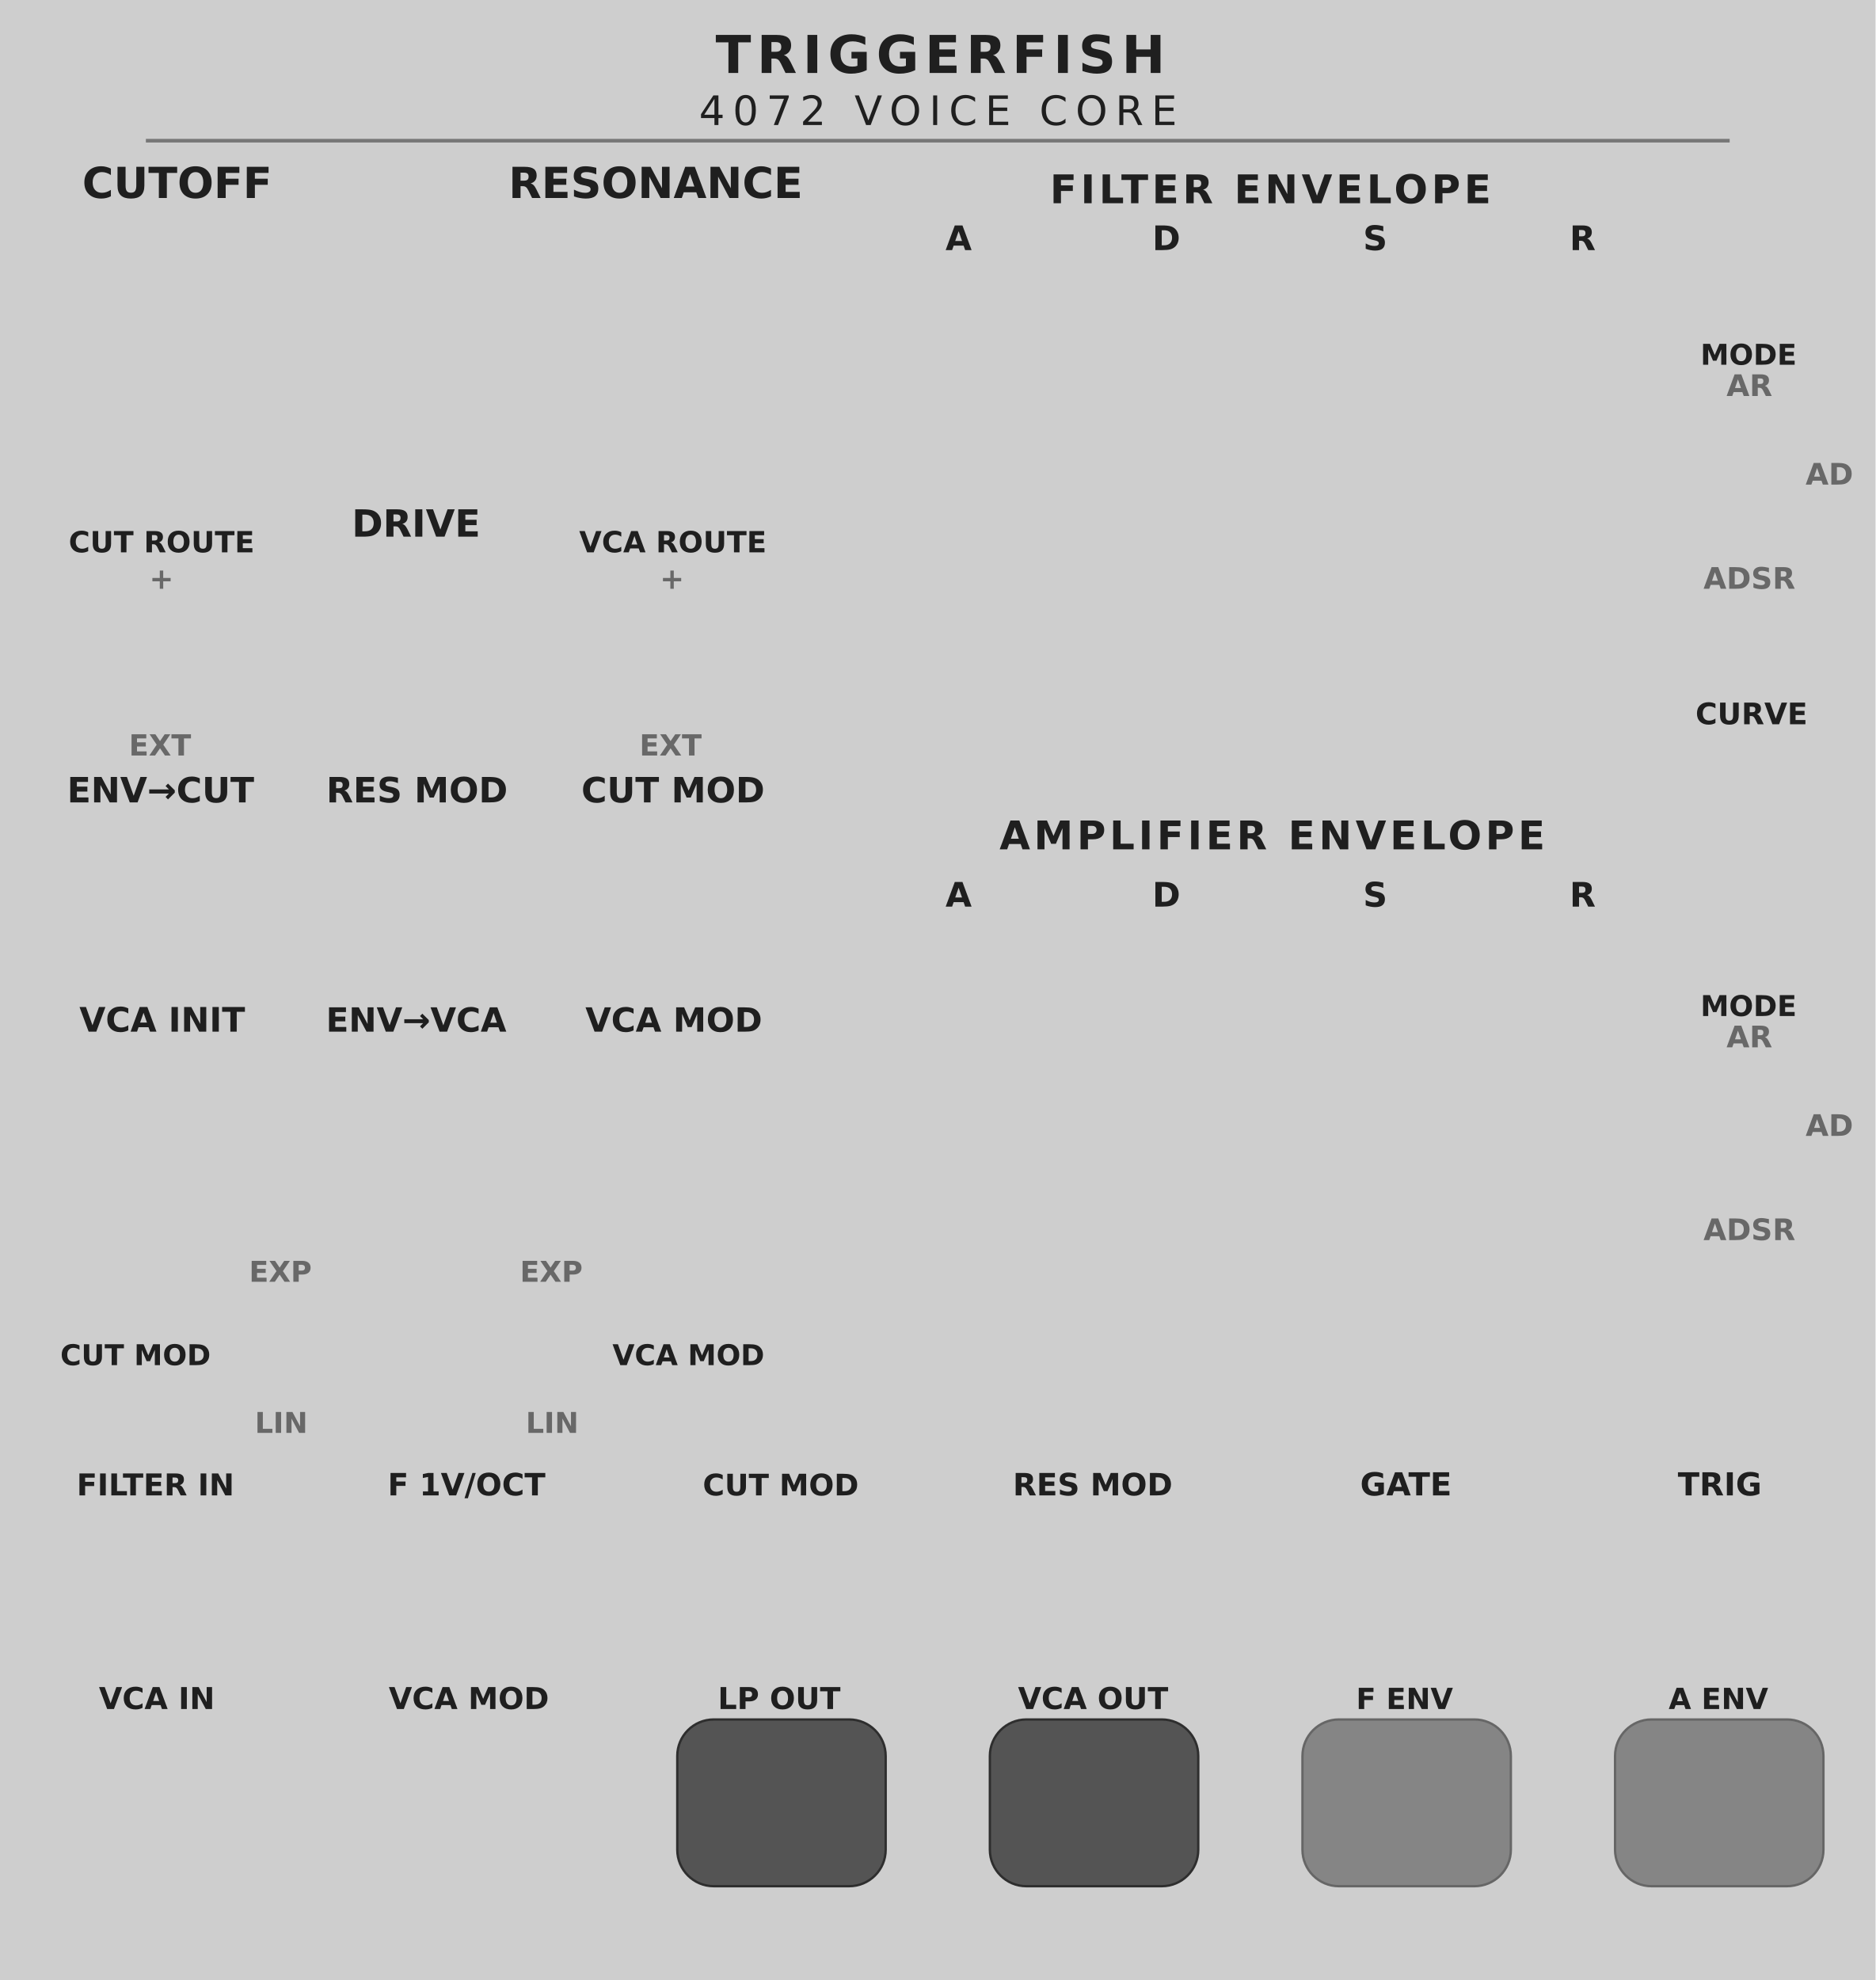
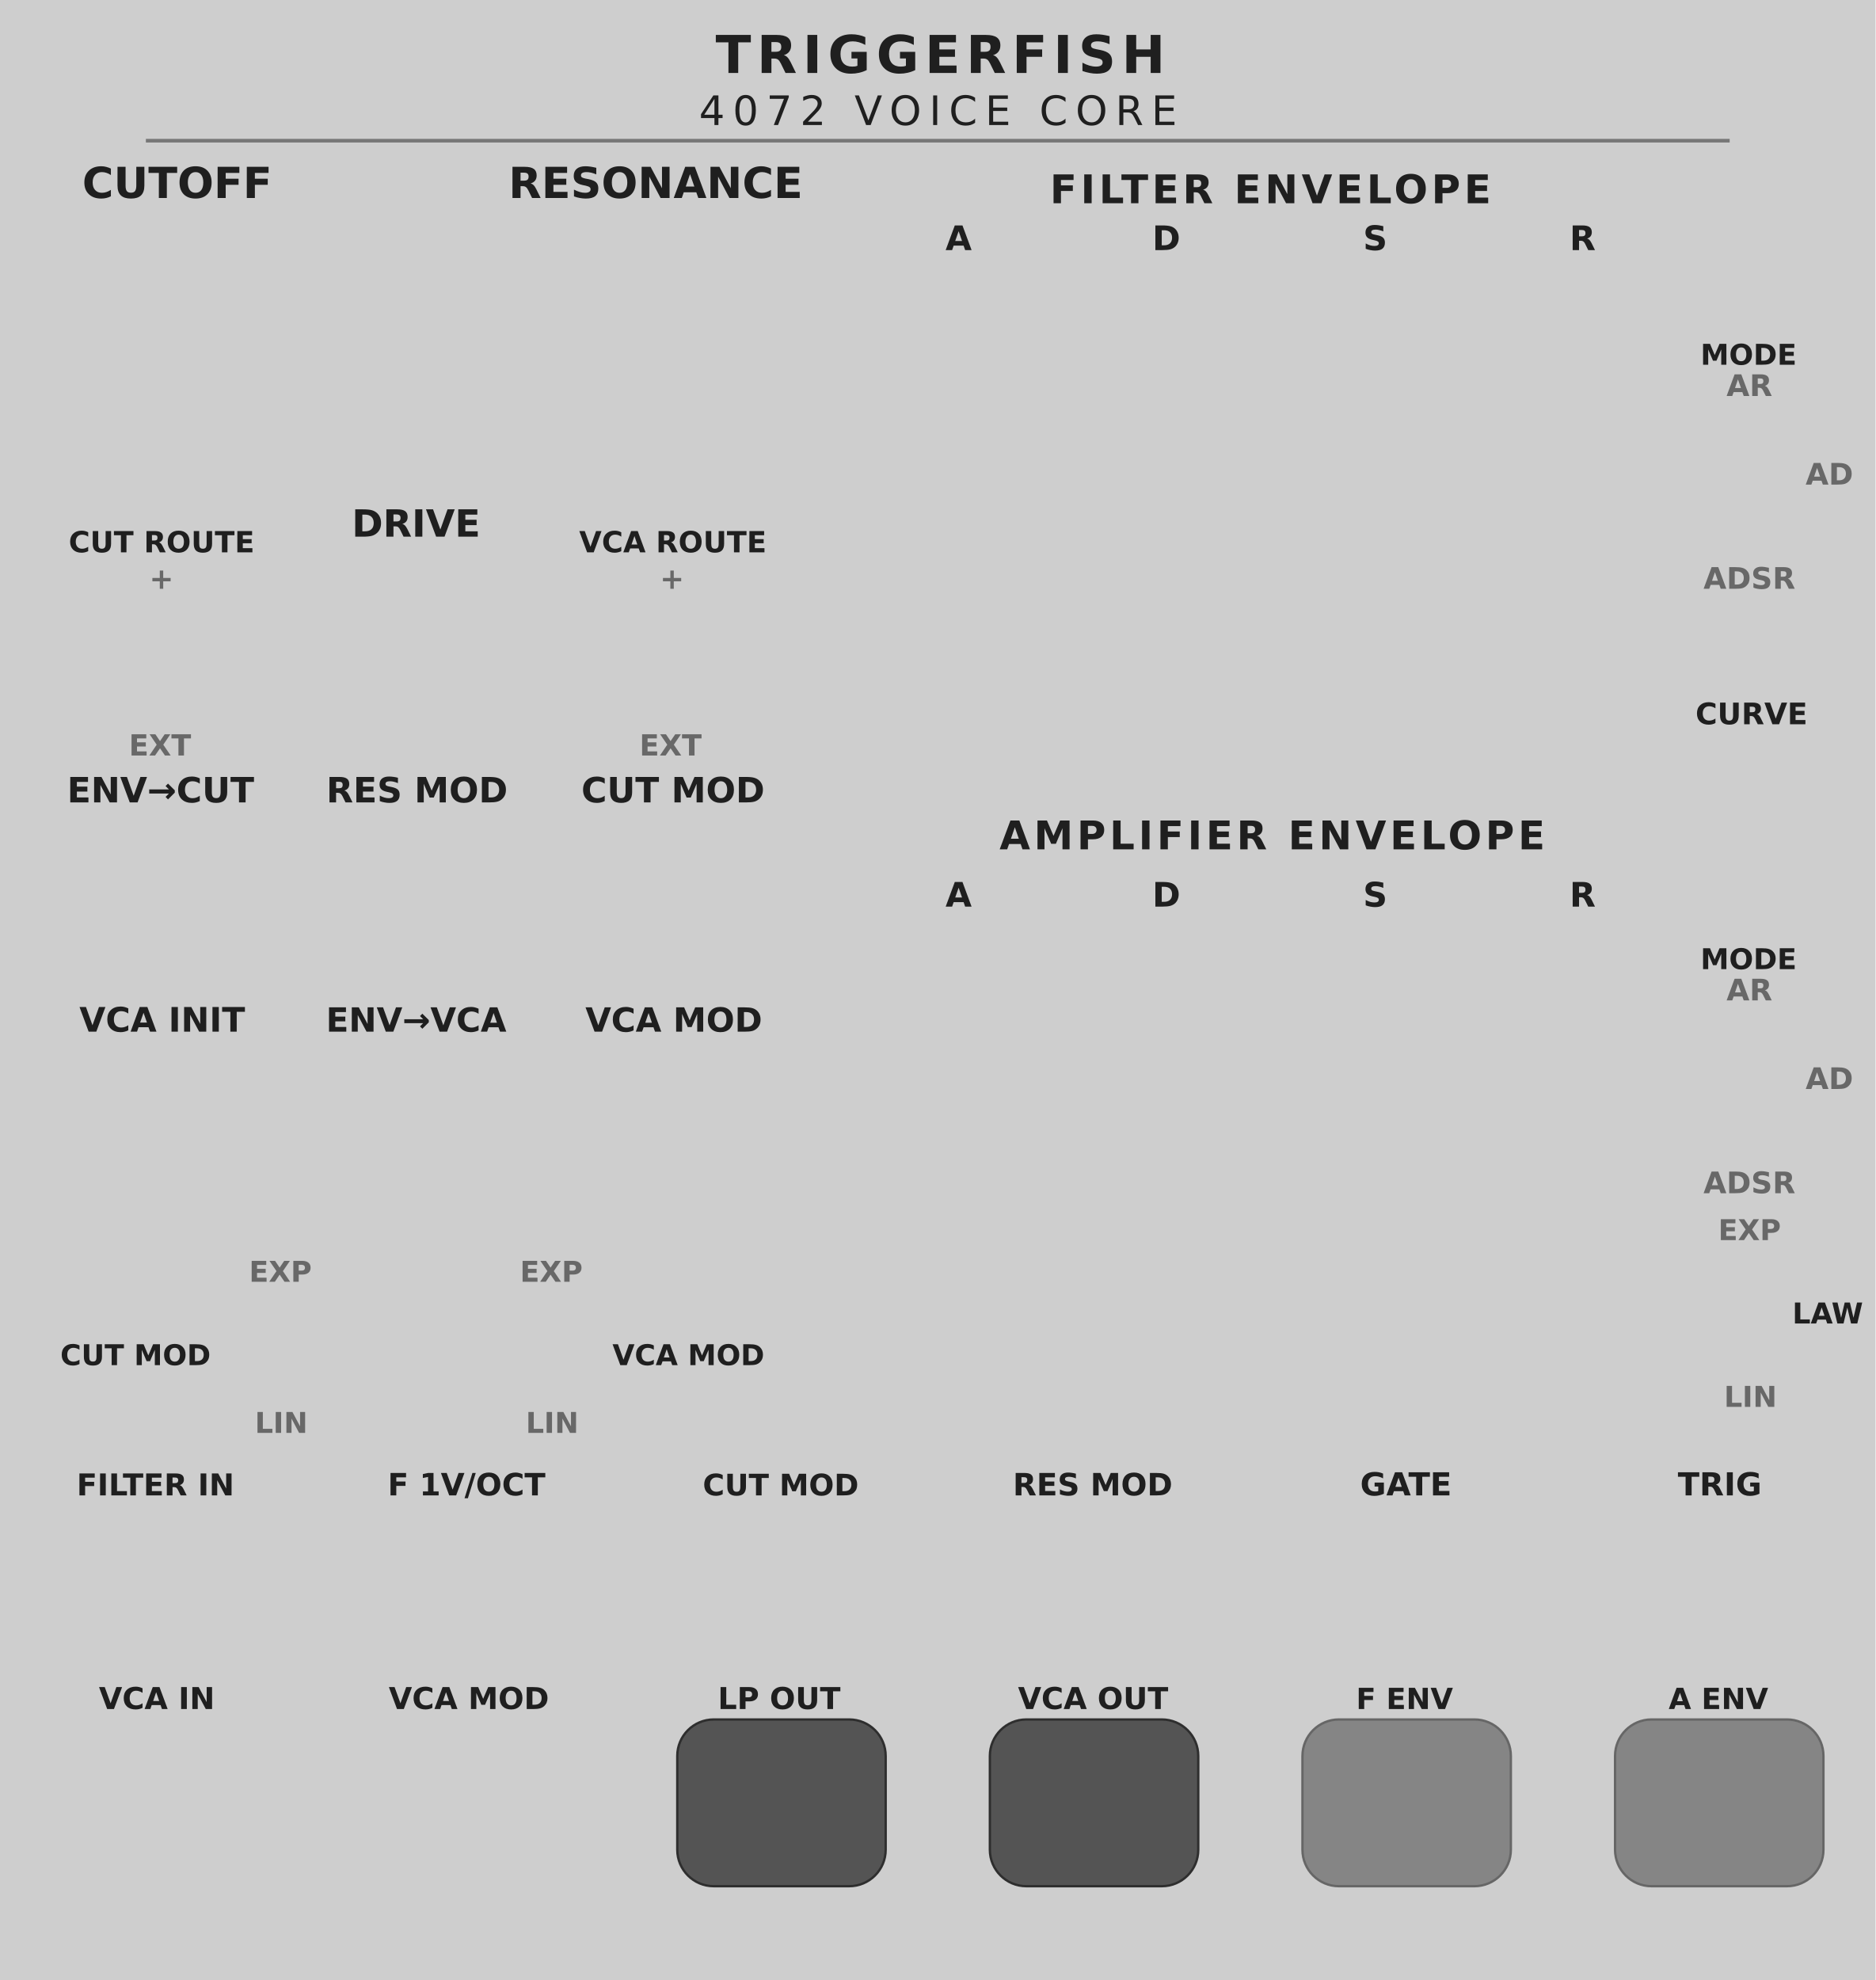
<svg xmlns="http://www.w3.org/2000/svg" width="360" height="380" viewBox="0 0 360 380">
  <rect width="360" height="380" fill="#cecece" />
  <path id="section-dividers" d="M28 27h304" stroke="#777" stroke-width="0.7" />
  <g id="output-jack-blocks" fill="#545454" stroke="#2e2e2e" stroke-width="0.45">
    <rect x="130" y="330" width="40" height="32" rx="7" />
    <rect x="190" y="330" width="40" height="32" rx="7" />
    <rect x="250" y="330" width="40" height="32" rx="7" fill="#858585" stroke="#666666" />
    <rect x="310" y="330" width="40" height="32" rx="7" fill="#858585" stroke="#666666" />
  </g>
  <g font-family="DejaVu Sans, sans-serif" text-anchor="middle" fill="#1f1f1f">
    <text x="180.505" y="14" font-size="10" font-weight="bold" letter-spacing="1.1" data-center-x="180">TRIGGERFISH</text>
    <text x="180.059" y="24" font-size="7.8" letter-spacing="1.5" data-center-x="180">4072 VOICE CORE</text>
    <text x="34.008" y="38" font-size="8.2" font-weight="bold" data-control="CUTOFF">CUTOFF</text>
    <text x="125.86" y="38" font-size="8.2" font-weight="bold" data-control="RESONANCE">RESONANCE</text>
    <text x="79.877" y="103" font-size="7.2" font-weight="bold" data-control="DRIVE">DRIVE</text>
    <text x="31.022" y="106" font-size="5.6" font-weight="bold" data-control="FILTER_MOD_ROUTING">CUT ROUTE</text>
    <text x="129.157" y="106" font-size="5.6" font-weight="bold" data-control="VCA_MOD_ROUTING">VCA ROUTE</text>
    <g fill="#686868">
      <text x="31" y="113" font-size="5.6" font-weight="bold" data-control="FILTER_MOD_ROUTING">+</text>
      <text x="30.717" y="145" font-size="5.6" font-weight="bold" data-control="FILTER_MOD_ROUTING">EXT</text>
      <text x="129" y="113" font-size="5.6" font-weight="bold" data-control="VCA_MOD_ROUTING">+</text>
      <text x="128.717" y="145" font-size="5.6" font-weight="bold" data-control="VCA_MOD_ROUTING">EXT</text>
    </g>
    <text x="30.835" y="154" font-size="6.7" font-weight="bold" data-control="FILTER_ENV_AMOUNT">ENV→CUT</text>
    <text x="80.043" y="154" font-size="6.7" font-weight="bold" data-control="RES_CV_AMOUNT">RES MOD</text>
    <text x="129.184" y="154" font-size="6.7" font-weight="bold" data-control="FILTER_MOD_AMOUNT">CUT MOD</text>
    <text x="31.139" y="198" font-size="6.5" font-weight="bold" data-control="VCA_INITIAL_GAIN">VCA INIT</text>
    <text x="79.886" y="198" font-size="6.4" font-weight="bold" data-control="VCA_LINEAR_AMOUNT">ENV→VCA</text>
    <text x="129.338" y="198" font-size="6.4" font-weight="bold" data-control="VCA_MOD_AMOUNT">VCA MOD</text>
    <text x="26.008" y="262" font-size="5.5" font-weight="bold" data-center-x="26">CUT MOD</text>
    <text x="132.141" y="262" font-size="5.5" font-weight="bold" data-center-x="132">VCA MOD</text>
    <g fill="#686868">
      <text x="53.824" y="246" font-size="5.5" font-weight="bold" data-control="FILTER_MOD_MODE">EXP</text>
      <text x="54" y="275" font-size="5.5" font-weight="bold" data-control="FILTER_MOD_MODE">LIN</text>
      <text x="105.824" y="246" font-size="5.5" font-weight="bold" data-control="VCA_MOD_MODE">EXP</text>
      <text x="106" y="275" font-size="5.5" font-weight="bold" data-control="VCA_MOD_MODE">LIN</text>
    </g>
    <text x="243.87" y="39" font-size="7.6" font-weight="bold" letter-spacing="0.7" data-center-x="244">FILTER ENVELOPE</text>
    <text x="184.002" y="48" font-size="6.5" font-weight="bold" data-control="FILTER_ATTACK">A</text>
    <text x="223.873" y="48" font-size="6.5" font-weight="bold" data-control="FILTER_DECAY">D</text>
    <text x="263.967" y="48" font-size="6.5" font-weight="bold" data-control="FILTER_SUSTAIN">S</text>
    <text x="303.775" y="48" font-size="6.5" font-weight="bold" data-control="FILTER_RELEASE">R</text>
    <text x="335.635" y="70" font-size="5.5" font-weight="bold" data-control="FILTER_ENV_MODE">MODE</text>
    <g fill="#686868">
      <text x="335.788" y="76" font-size="5.7" font-weight="bold" data-control="FILTER_ENV_MODE">AR</text>
      <text x="351.146" y="93" font-size="5.7" font-weight="bold" data-center-x="351">AD</text>
      <text x="335.788" y="113" font-size="5.7" font-weight="bold" data-control="FILTER_ENV_MODE">ADSR</text>
    </g>
    <text x="336.196" y="139" font-size="5.7" font-weight="bold" data-control="ENVELOPE_CURVE">CURVE</text>
    <text x="244.213" y="163" font-size="7.6" font-weight="bold" letter-spacing="0.7" data-center-x="244">AMPLIFIER ENVELOPE</text>
    <text x="184.002" y="174" font-size="6.5" font-weight="bold" data-control="AMP_ATTACK">A</text>
    <text x="223.873" y="174" font-size="6.5" font-weight="bold" data-control="AMP_DECAY">D</text>
    <text x="263.967" y="174" font-size="6.5" font-weight="bold" data-control="AMP_SUSTAIN">S</text>
    <text x="303.775" y="174" font-size="6.5" font-weight="bold" data-control="AMP_RELEASE">R</text>
-     <text x="335.635" y="195" font-size="5.5" font-weight="bold" data-control="AMP_ENV_MODE">MODE</text>
+     <text x="335.635" y="186" font-size="5.5" font-weight="bold" data-control="AMP_ENV_MODE">MODE</text>
    <g fill="#686868">
-       <text x="335.788" y="201" font-size="5.7" font-weight="bold" data-control="AMP_ENV_MODE">AR</text>
-       <text x="351.146" y="218" font-size="5.7" font-weight="bold" data-center-x="351">AD</text>
-       <text x="335.788" y="238" font-size="5.7" font-weight="bold" data-control="AMP_ENV_MODE">ADSR</text>
+       <text x="335.788" y="192" font-size="5.7" font-weight="bold" data-control="AMP_ENV_MODE">AR</text>
+       <text x="351.146" y="209" font-size="5.7" font-weight="bold" data-center-x="351">AD</text>
+       <text x="335.788" y="229" font-size="5.7" font-weight="bold" data-control="AMP_ENV_MODE">ADSR</text>
+     </g>
+     <text x="350.82" y="254" font-size="5.5" font-weight="bold" data-center-x="351">LAW</text>
+     <g fill="#686868">
+       <text x="335.824" y="238" font-size="5.5" font-weight="bold" data-control="AMP_ENV_LAW">EXP</text>
+       <text x="336" y="270" font-size="5.5" font-weight="bold" data-control="AMP_ENV_LAW">LIN</text>
    </g>
    <text x="29.85" y="287" font-size="5.8" font-weight="bold" data-control="AUDIO_INPUT">FILTER IN</text>
    <text x="89.552" y="287" font-size="5.9" font-weight="bold" data-control="VOCT_INPUT">F 1V/OCT</text>
    <text x="149.858" y="287" font-size="5.7" font-weight="bold" data-control="FILTER_MOD_INPUT">CUT MOD</text>
    <text x="209.735" y="287" font-size="5.9" font-weight="bold" data-control="RES_CV_INPUT">RES MOD</text>
    <text x="269.874" y="287" font-size="6.1" font-weight="bold" data-control="GATE_INPUT">GATE</text>
    <text x="330.109" y="287" font-size="6.1" font-weight="bold" data-control="TRIGGER_INPUT">TRIG</text>
    <text x="30.112" y="328" font-size="5.8" font-weight="bold" data-control="VCA_AUDIO_INPUT">VCA IN</text>
    <text x="89.999" y="328" font-size="5.8" font-weight="bold" data-control="VCA_MOD_INPUT">VCA MOD</text>
    <text x="149.557" y="328" font-size="5.8" font-weight="bold" data-control="LP_OUTPUT">LP OUT</text>
    <text x="209.819" y="328" font-size="5.8" font-weight="bold" data-control="VCA_OUTPUT">VCA OUT</text>
    <text x="269.598" y="328" font-size="5.6" font-weight="bold" data-control="FILTER_ENV_OUTPUT">F ENV</text>
    <text x="329.851" y="328" font-size="5.6" font-weight="bold" data-control="AMP_ENV_OUTPUT">A ENV</text>
  </g>
</svg>
